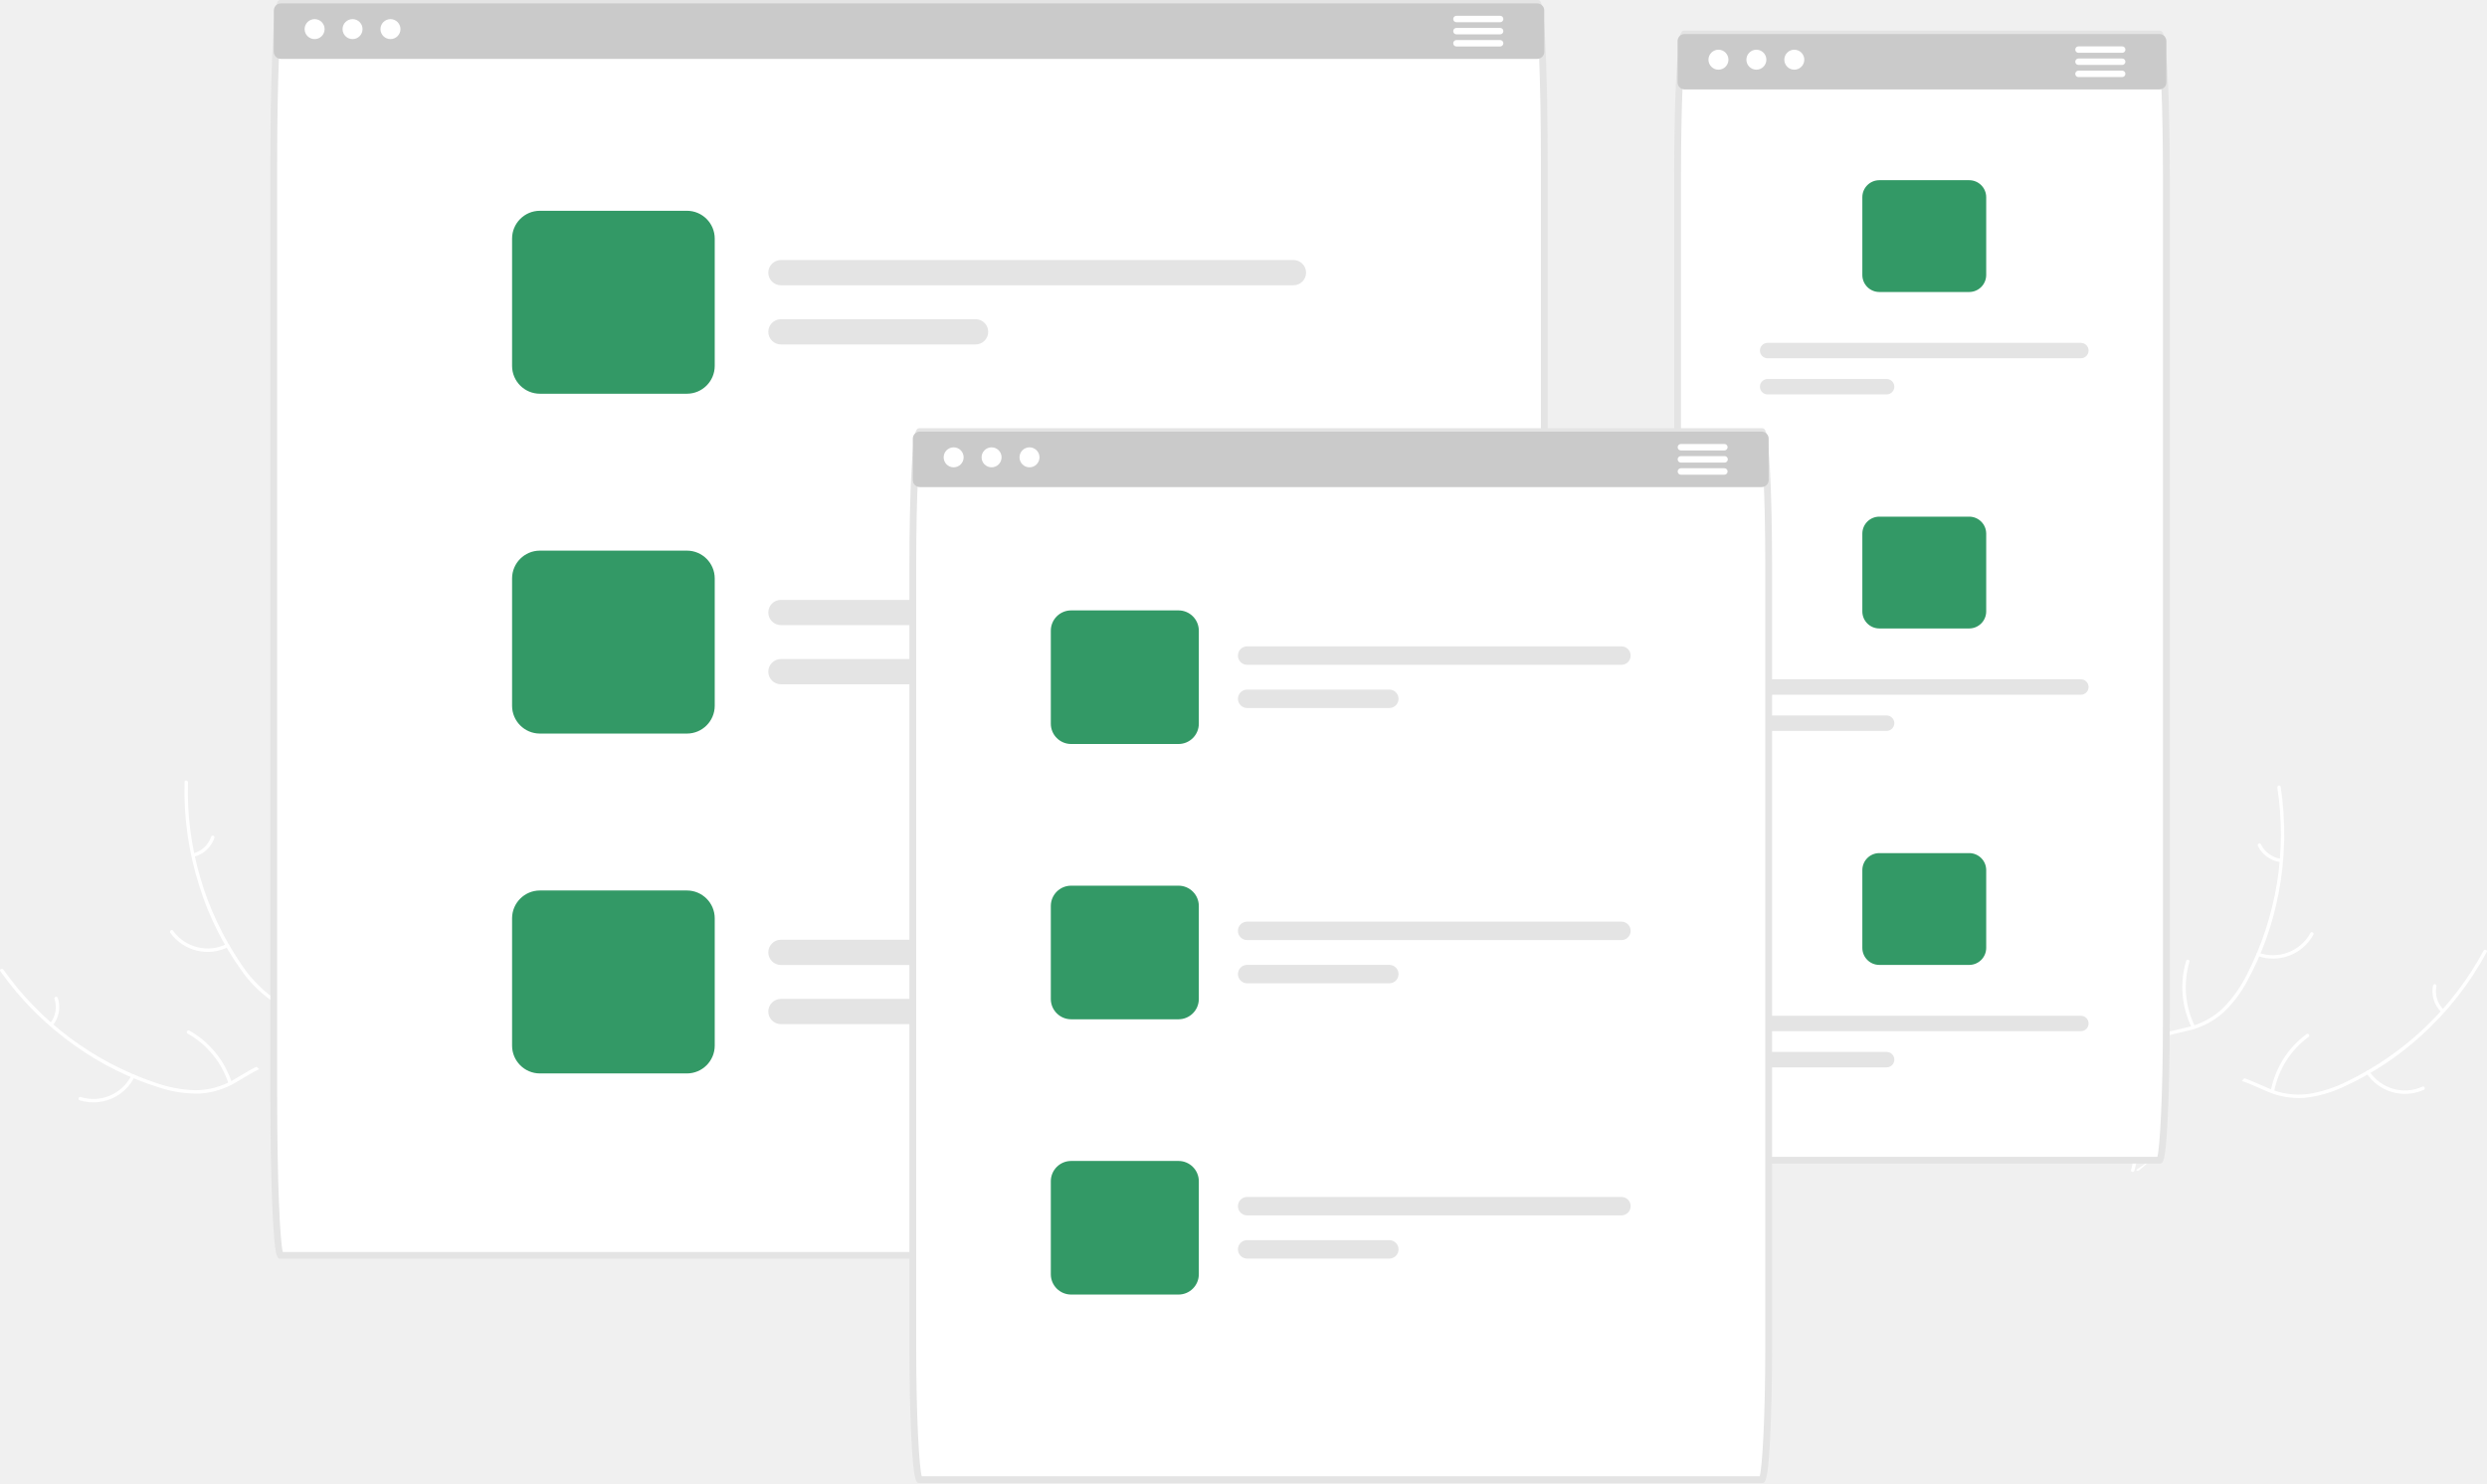
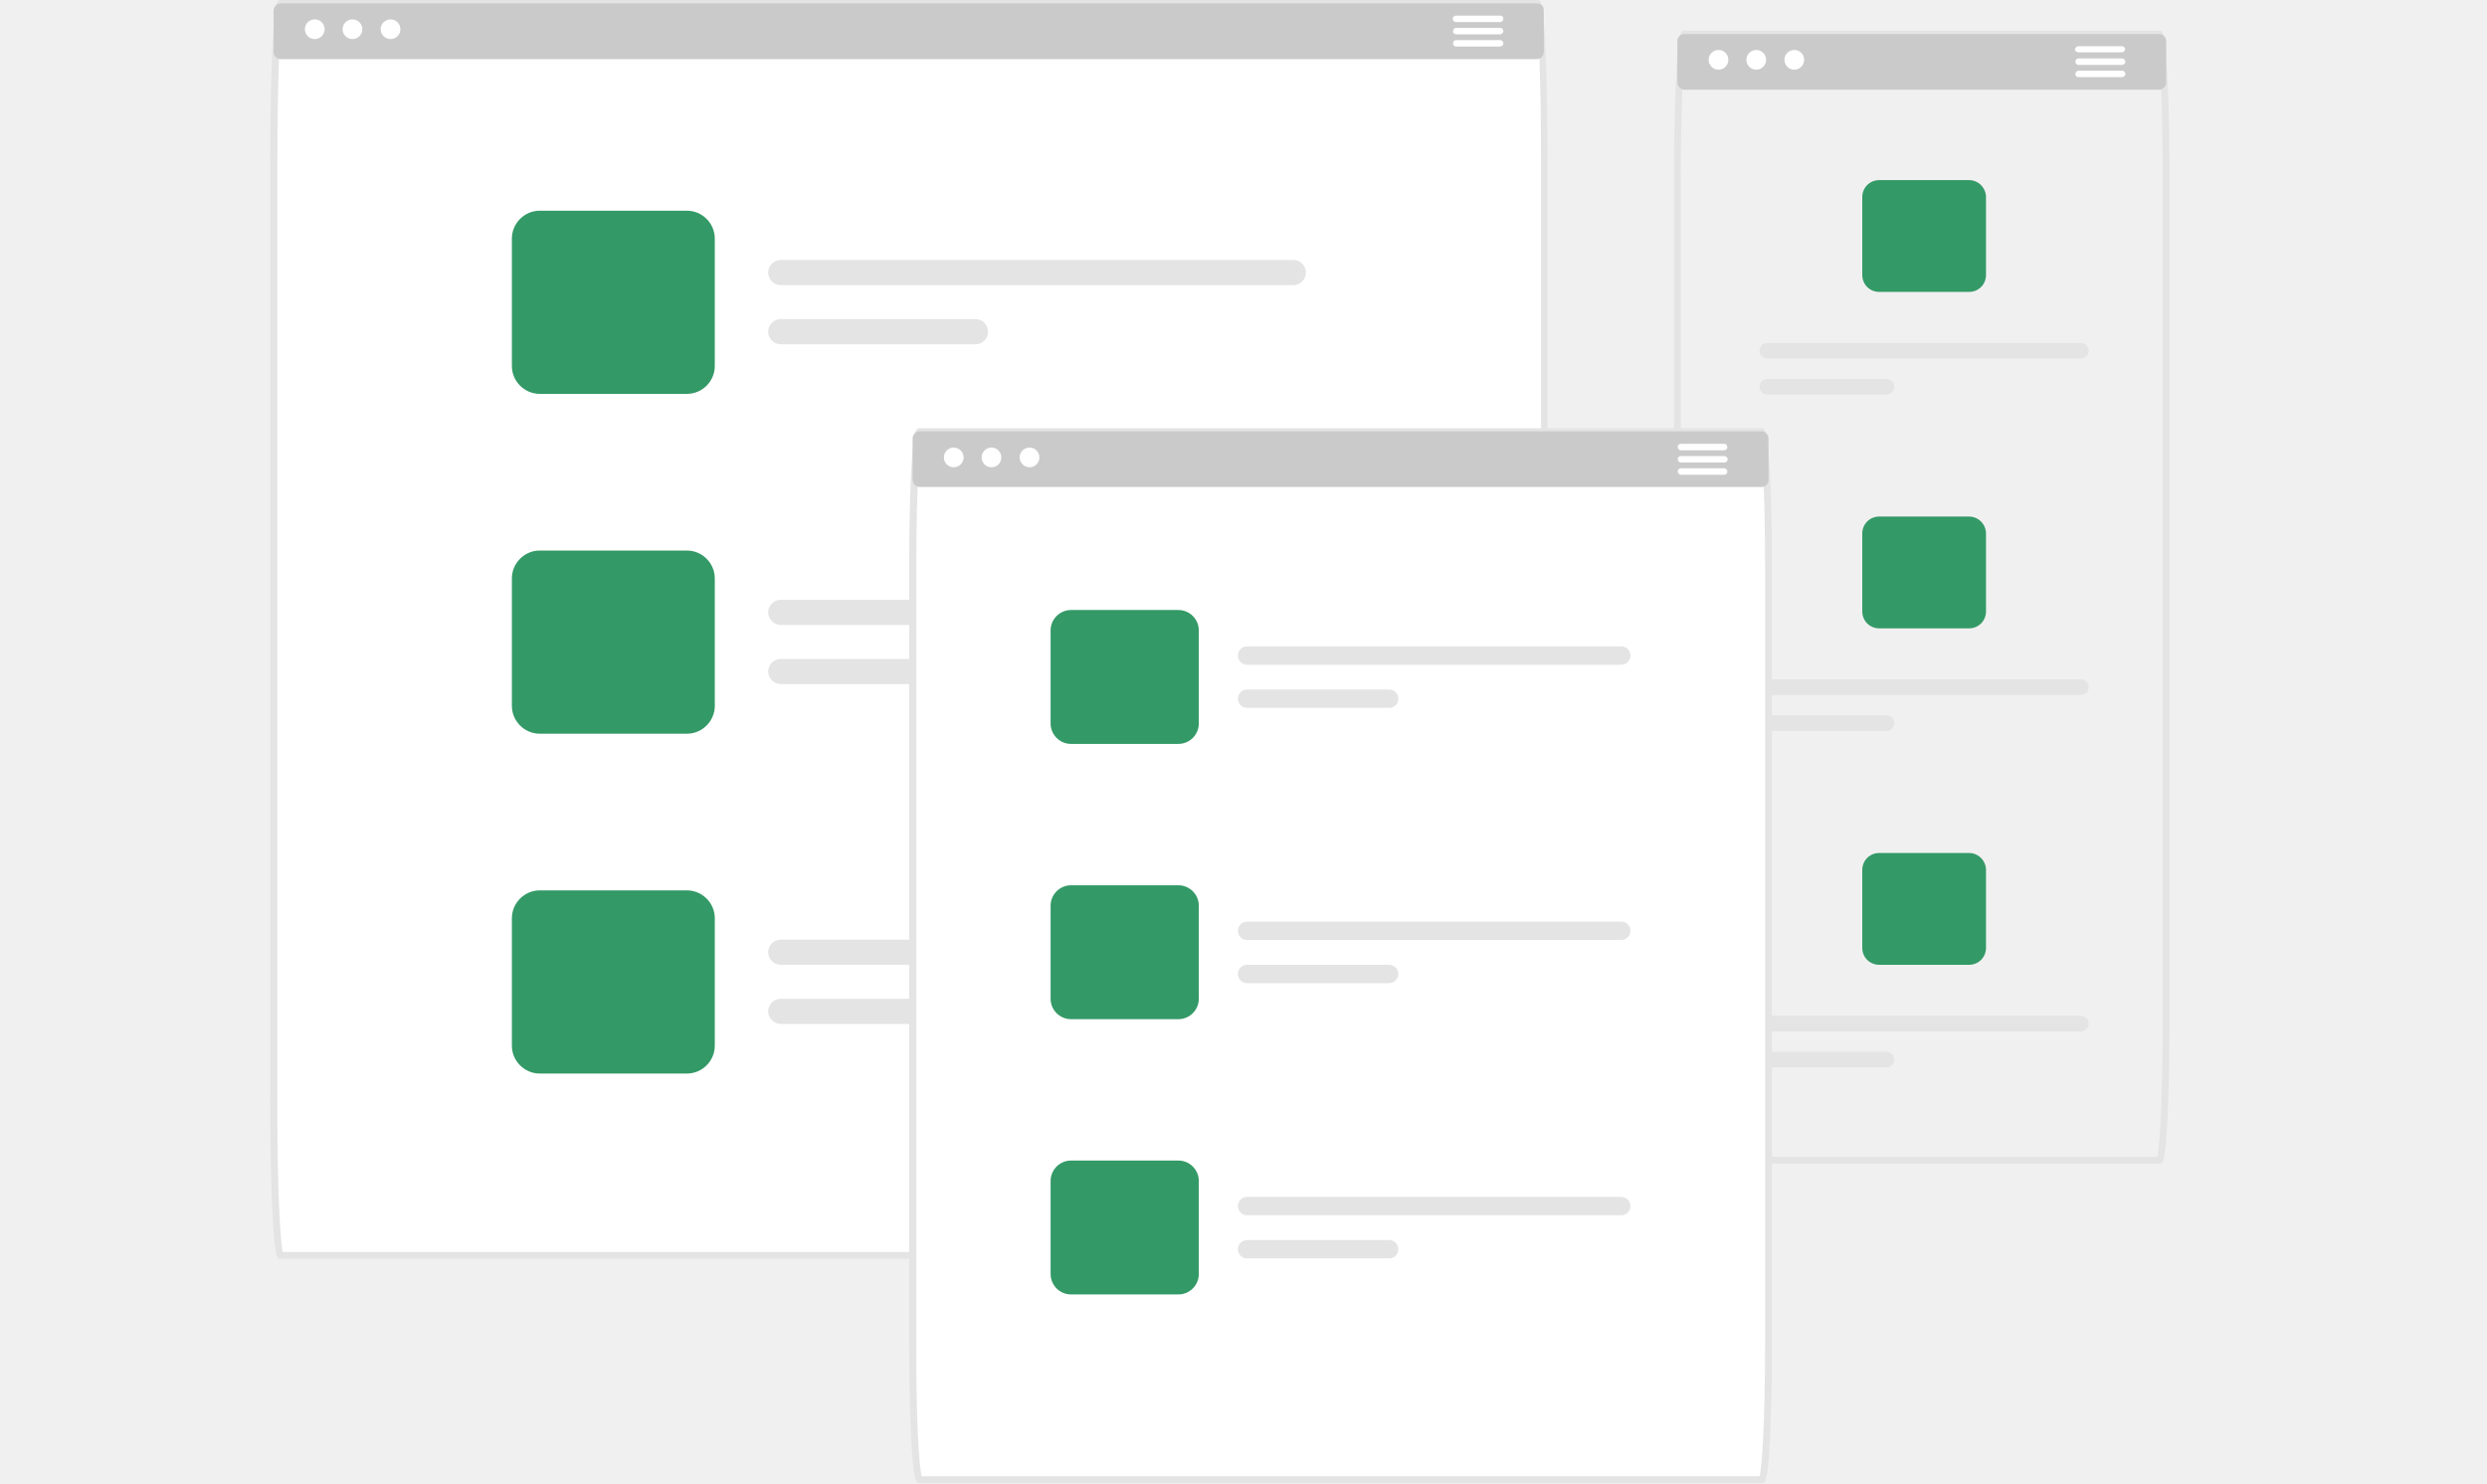
- <svg xmlns="http://www.w3.org/2000/svg" width="731.662" height="436.38">
-   <path fill="#f0f0f0" d="M43.112 334.772C21.576 326.938 2.882 308.198.51 285.405a105.583 105.583 0 0 0 70.66 16.18c9.532-1.236 20.004-3.603 28.16 1.481 5.075 3.163 8.226 8.78 9.671 14.583 1.445 5.803 1.38 11.86 1.306 17.84l.671 1.334c-22.496 4.367-46.332 5.783-67.867-2.05Z" />
-   <path fill="#fff" d="M.978 285.291A90.245 90.245 0 0 0 45.477 318.5a38.862 38.862 0 0 0 11.96 2.286 22.29 22.29 0 0 0 11.315-3.096c3.234-1.823 6.33-4.061 9.95-5.066a13.648 13.648 0 0 1 11.01 1.837c4.06 2.55 6.963 6.406 9.67 10.276 3.006 4.297 6.06 8.807 10.752 11.416.569.316.045 1.18-.522.864-8.164-4.538-11.187-14.165-18.135-20.017-3.243-2.73-7.328-4.5-11.613-3.618-3.747.771-6.942 3.077-10.2 4.951a23.784 23.784 0 0 1-10.952 3.439 35.927 35.927 0 0 1-12.003-1.818A87.554 87.554 0 0 1 22.2 307.781a91.845 91.845 0 0 1-22.11-22.007c-.376-.53.514-1.008.887-.483Z" />
-   <path fill="#fff" d="M39.58 316.87a13.54 13.54 0 0 1-16.127 6.88c-.62-.195-.346-1.168.275-.973a12.537 12.537 0 0 0 14.987-6.43c.288-.583 1.15-.056.865.523ZM67.234 318.83a26.097 26.097 0 0 0-12.049-14.715c-.567-.318-.044-1.182.523-.864a27.144 27.144 0 0 1 12.506 15.338c.2.62-.783.858-.98.241ZM14.772 301.06a7.664 7.664 0 0 0 1.262-7.162c-.207-.617.775-.855.98-.241a8.588 8.588 0 0 1-1.378 7.926.522.522 0 0 1-.694.17.508.508 0 0 1-.17-.693Z" />
-   <path fill="#f0f0f0" d="M54.863 230.035c.14.382.28.763.428 1.147a100.932 100.932 0 0 0 6.94 14.83c.204.37.416.742.63 1.106a106.405 106.405 0 0 0 25.675 29.588 103.332 103.332 0 0 0 13.011 8.787c6.289 3.583 13.393 6.968 17.995 12.263a17.726 17.726 0 0 1 1.354 1.727l-8.342 36.419c-.06.073-.113.148-.173.222l-.267 1.47c-.244-.118-.495-.245-.739-.363-.142-.067-.282-.143-.424-.21-.094-.048-.188-.096-.276-.133a1.416 1.416 0 0 1-.085-.046c-.088-.038-.165-.082-.244-.118q-2.106-1.059-4.204-2.151c-.008-.002-.008-.002-.014-.012a151.935 151.935 0 0 1-29.866-19.959c-.27-.236-.547-.475-.813-.728a98.602 98.602 0 0 1-11.117-11.633 87.173 87.173 0 0 1-5.177-7.14 72.487 72.487 0 0 1-9.195-20.716c-3.904-14.641-3.083-30.368 4.327-43.363.19-.332.378-.657.576-.987Z" />
-   <path fill="#fff" d="M55.307 230.223a90.245 90.245 0 0 0 15.536 53.306 38.863 38.863 0 0 0 8.173 9.026 22.29 22.29 0 0 0 10.898 4.34c3.68.492 7.5.57 10.996 1.947a13.648 13.648 0 0 1 7.684 8.095c1.707 4.48 1.702 9.307 1.534 14.027-.187 5.24-.464 10.68 1.712 15.588.263.595-.675.97-.938.376-3.786-8.54-.404-18.045-2.428-26.901-.945-4.133-3.141-8.005-7.094-9.88-3.456-1.64-7.396-1.723-11.125-2.19a23.785 23.785 0 0 1-10.815-3.847 35.928 35.928 0 0 1-8.49-8.678 87.554 87.554 0 0 1-12.238-24.475 91.845 91.845 0 0 1-4.404-30.884c.019-.648 1.018-.494.999.15Z" />
-   <path fill="#fff" d="M67.115 278.677a13.54 13.54 0 0 1-17.017-4.216c-.378-.529.426-1.14.804-.611a12.537 12.537 0 0 0 15.838 3.89c.58-.293.953.647.375.937ZM88.016 296.892a26.097 26.097 0 0 0-.76-19.003c-.262-.596.676-.97.937-.375a27.144 27.144 0 0 1 .75 19.776c-.214.615-1.14.213-.927-.398ZM56.826 251.118a7.664 7.664 0 0 0 5.32-4.959c.207-.617 1.134-.215.929.398a8.588 8.588 0 0 1-5.873 5.498.522.522 0 0 1-.657-.28.508.508 0 0 1 .281-.657Z" />
-   <path fill="#f0f0f0" d="M694.929 334.02c20.409-10.422 36.658-31.318 36.21-54.23a105.583 105.583 0 0 1-68.137 24.743c-9.61-.055-20.295-1.116-27.764 4.932-4.648 3.763-7.084 9.724-7.805 15.66-.721 5.937.088 11.94.896 17.866l-.501 1.406c22.862 1.569 46.691.045 67.1-10.377Z" />
-   <path fill="#fff" d="M730.66 279.735a90.245 90.245 0 0 1-40.079 38.427 38.863 38.863 0 0 1-11.588 3.738 22.29 22.29 0 0 1-11.61-1.681c-3.433-1.411-6.782-3.253-10.498-3.805a13.648 13.648 0 0 0-10.7 3.177c-3.717 3.03-6.123 7.213-8.334 11.387-2.455 4.633-4.931 9.485-9.267 12.65-.526.384.1 1.177.625.794 7.544-5.508 9.36-15.432 15.537-22.094 2.882-3.109 6.719-5.368 11.08-5.019 3.813.305 7.268 2.201 10.732 3.66a23.784 23.784 0 0 0 11.29 2.067 35.928 35.928 0 0 0 11.69-3.28 87.554 87.554 0 0 0 22.825-15.093 91.845 91.845 0 0 0 19.238-24.558c.307-.571-.635-.937-.94-.37Z" />
-   <path fill="#fff" d="M696.233 315.82a13.54 13.54 0 0 0 16.85 4.844c.591-.27.2-1.2-.392-.93a12.537 12.537 0 0 1-15.664-4.54c-.357-.543-1.149.085-.794.625ZM669.03 321.164a26.097 26.097 0 0 1 10.148-16.085c.524-.385-.102-1.178-.625-.793a27.144 27.144 0 0 0-10.526 16.759c-.121.64.882.755 1.003.119ZM718.91 297.08a7.664 7.664 0 0 1-2.133-6.953c.129-.638-.875-.753-1.003-.119a8.588 8.588 0 0 0 2.342 7.697.522.522 0 0 0 .71.084.508.508 0 0 0 .084-.71Z" />
-   <path fill="#f0f0f0" d="M670.392 231.521a72.46 72.46 0 0 1-.284 1.192 100.932 100.932 0 0 1-5.064 15.57c-.157.392-.322.788-.49 1.175a106.405 106.405 0 0 1-21.843 32.52 103.332 103.332 0 0 1-11.832 10.32c-5.8 4.328-12.435 8.56-16.351 14.382a17.728 17.728 0 0 0-1.131 1.88l12.754 35.116c.07.066.13.134.2.2l.445 1.425c.228-.146.461-.303.689-.45.133-.084.262-.176.395-.26.087-.06.175-.119.257-.167l.08-.056c.082-.048.153-.101.227-.146q1.96-1.31 3.907-2.653c.008-.002.008-.002.013-.013a151.936 151.936 0 0 0 27.187-23.478c.238-.268.484-.539.717-.823a98.603 98.603 0 0 0 9.603-12.91 87.168 87.168 0 0 0 4.26-7.724 72.487 72.487 0 0 0 6.578-21.688c2.075-15.01-.673-30.518-9.624-42.503-.23-.306-.456-.605-.693-.909Z" />
-   <path fill="#fff" d="M669.975 231.762a90.245 90.245 0 0 1-8.866 54.812 38.863 38.863 0 0 1-7.002 9.962 22.29 22.29 0 0 1-10.282 5.647c-3.59.94-7.373 1.487-10.673 3.283a13.648 13.648 0 0 0-6.63 8.98c-1.144 4.655-.546 9.445.201 14.108.83 5.178 1.774 10.542.217 15.68-.188.623.789.88.977.258 2.708-8.94-1.817-17.958-.897-26.996.43-4.217 2.133-8.33 5.825-10.677 3.229-2.053 7.129-2.619 10.773-3.54a23.784 23.784 0 0 0 10.26-5.147 35.928 35.928 0 0 0 7.358-9.656 87.554 87.554 0 0 0 9.137-25.794 91.845 91.845 0 0 0 .575-31.19c-.098-.642-1.07-.367-.973.27Z" />
-   <path fill="#fff" d="M664.212 281.3a13.54 13.54 0 0 0 16.37-6.275c.31-.572-.563-1.08-.873-.508a12.537 12.537 0 0 1-15.24 5.807c-.612-.218-.866.76-.257.977ZM645.709 301.946a26.097 26.097 0 0 1-1.581-18.952c.186-.623-.79-.88-.977-.257a27.144 27.144 0 0 0 1.686 19.718c.288.584 1.159.072.872-.509ZM671.035 252.686a7.664 7.664 0 0 1-5.889-4.267c-.28-.588-1.151-.075-.872.508a8.588 8.588 0 0 0 6.504 4.735.522.522 0 0 0 .617-.36.508.508 0 0 0-.36-.617ZM637.33 15H493.54v9.25a2.04 2.04 0 0 0 .46 1.3c-.29 7.23-.46 16.46-.46 26.49v247.3c0 23.18.93 42.04 2.07 42.04h139.65c1.14 0 2.07-18.86 2.07-42.04V52.04c0-10.03-.17-19.26-.46-26.49a2.04 2.04 0 0 0 .46-1.3Z" />
-   <path fill="#e4e4e4" d="M635.26 342.38H495.61c-1.089 0-1.808 0-2.462-13.278-.393-7.969-.609-18.539-.609-29.762V52.04c0-9.694.164-19.116.461-26.53.186-4.452.4-8.018.634-10.6.46-5.056.896-5.91 1.975-5.91h139.65c1.08 0 1.516.854 1.976 5.91.235 2.592.448 6.158.633 10.598v.002c.298 7.407.461 16.828.461 26.53v247.3c0 11.224-.216 21.794-.608 29.762-.654 13.278-1.373 13.278-2.462 13.278Zm-139.082-2H634.69c.724-2.733 1.638-17.57 1.638-41.04V52.04c0-9.675-.163-19.068-.459-26.448-.184-4.408-.395-7.942-.627-10.502a28.884 28.884 0 0 0-.561-4.09H496.187a28.896 28.896 0 0 0-.562 4.09c-.23 2.55-.442 6.084-.626 10.502-.297 7.387-.46 16.78-.46 26.448v247.3c0 23.47.915 38.307 1.639 41.04Z" />
-   <path fill="#cacaca" d="M635.26 10H495.61a2.074 2.074 0 0 0-2.07 2.07v12.18a2.04 2.04 0 0 0 .46 1.3 2.08 2.08 0 0 0 1.61.77h139.65a2.08 2.08 0 0 0 1.61-.77 2.04 2.04 0 0 0 .46-1.3V12.07a2.074 2.074 0 0 0-2.07-2.07Z" />
-   <circle cx="505.559" cy="17.565" r="2.94" fill="#fff" />
-   <circle cx="516.717" cy="17.565" r="2.94" fill="#fff" />
-   <circle cx="527.875" cy="17.565" r="2.94" fill="#fff" />
-   <path fill="#fff" d="M624.33 13.64h-12.85a.956.956 0 0 0-.95.95.8.8 0 0 0 .1.41.943.943 0 0 0 .85.54h12.85a.948.948 0 0 0 .86-.54.914.914 0 0 0 .09-.41.95.95 0 0 0-.95-.95ZM624.33 17.21h-12.85a.95.95 0 0 0 0 1.9h12.85a.95.95 0 1 0 0-1.9ZM624.33 20.78h-12.85a.95.95 0 0 0 0 1.9h12.85a.95.95 0 1 0 0-1.9Z" />
-   <path fill="#396" d="M579.33 53.02h-26.44a5.002 5.002 0 0 0-5 5v22.9a5.008 5.008 0 0 0 5 5h26.44a5.015 5.015 0 0 0 5-5v-22.9a5.008 5.008 0 0 0-5-5Z" />
-   <path fill="#e4e4e4" d="M612.18 100.88h-92.15a2.27 2.27 0 1 0 0 4.54h92.15a2.27 2.27 0 1 0 0-4.54ZM555.03 111.52h-35a2.27 2.27 0 1 0 0 4.54h35a2.27 2.27 0 1 0 0-4.54Z" />
-   <path fill="#396" d="M579.33 152.02h-26.44a5.002 5.002 0 0 0-5 5v22.9a5.008 5.008 0 0 0 5 5h26.44a5.015 5.015 0 0 0 5-5v-22.9a5.008 5.008 0 0 0-5-5Z" />
-   <path fill="#e4e4e4" d="M612.18 199.88h-92.15a2.27 2.27 0 1 0 0 4.54h92.15a2.27 2.27 0 1 0 0-4.54ZM555.03 210.52h-35a2.27 2.27 0 1 0 0 4.54h35a2.27 2.27 0 1 0 0-4.54Z" />
-   <path fill="#396" d="M579.33 251.02h-26.44a5.002 5.002 0 0 0-5 5v22.9a5.008 5.008 0 0 0 5 5h26.44a5.015 5.015 0 0 0 5-5v-22.9a5.008 5.008 0 0 0-5-5Z" />
-   <path fill="#e4e4e4" d="M612.18 298.88h-92.15a2.27 2.27 0 1 0 0 4.54h92.15a2.27 2.27 0 1 0 0-4.54ZM555.03 309.52h-35a2.27 2.27 0 1 0 0 4.54h35a2.27 2.27 0 1 0 0-4.54Z" />
-   <path fill="#fff" d="M454.33 3.07A2.074 2.074 0 0 0 452.26 1H82.61a2.074 2.074 0 0 0-2.07 2.07v12.18a2.017 2.017 0 0 0 .53 1.37c-.33 8.27-.53 19.17-.53 31.11v274.91c0 25.78.93 46.74 2.07 46.74h369.65c1.14 0 2.07-20.96 2.07-46.74V47.73c0-11.94-.2-22.84-.53-31.11a2.016 2.016 0 0 0 .53-1.37Z" />
-   <path fill="#e4e4e4" d="M452.26 370.38H82.61c-1.13 0-1.813 0-2.462-14.658-.393-8.855-.609-20.604-.609-33.082V47.73c0-11.507.189-22.57.531-31.15C80.728 0 81.476 0 82.61 0h369.65c1.132 0 1.881.003 2.539 16.58.342 8.572.53 19.635.53 31.15v274.91c0 12.479-.216 24.227-.608 33.082-.65 14.658-1.332 14.658-2.462 14.658Zm-369.067-2h368.483c.818-3.135 1.653-20.74 1.653-45.74V47.73c0-11.49-.188-22.524-.529-31.07-.416-10.504-.903-13.7-1.135-14.66H83.205c-.233.96-.72 4.156-1.136 14.66-.342 8.554-.53 19.588-.53 31.07v274.91c0 25 .836 42.604 1.654 45.74Z" />
-   <path fill="#cacaca" d="M452.26 1H82.61a2.074 2.074 0 0 0-2.07 2.07v12.18a2.017 2.017 0 0 0 .53 1.37 2.051 2.051 0 0 0 1.54.7h369.65a2.051 2.051 0 0 0 1.54-.7 2.016 2.016 0 0 0 .53-1.37V3.07A2.074 2.074 0 0 0 452.26 1Z" />
-   <circle cx="92.559" cy="8.565" r="2.94" fill="#fff" />
-   <circle cx="103.717" cy="8.565" r="2.94" fill="#fff" />
-   <circle cx="114.875" cy="8.565" r="2.94" fill="#fff" />
-   <path fill="#fff" d="M441.33 4.64h-12.85a.95.95 0 0 0 0 1.9h12.85a.95.95 0 1 0 0-1.9ZM441.33 8.21h-12.85a.95.95 0 0 0 0 1.9h12.85a.95.95 0 1 0 0-1.9ZM441.33 11.78h-12.85a.95.95 0 0 0 0 1.9h12.85a.95.95 0 1 0 0-1.9Z" />
-   <path fill="#396" d="M202.09 62.02h-43.26a8.19 8.19 0 0 0-8.18 8.18v37.47a8.19 8.19 0 0 0 8.18 8.18h43.26a8.19 8.19 0 0 0 8.18-8.18V70.2a8.19 8.19 0 0 0-8.18-8.18Z" />
-   <path fill="#e4e4e4" d="M380.52 76.51H229.74a3.715 3.715 0 0 0 0 7.43h150.78a3.715 3.715 0 0 0 0-7.43ZM287.01 93.92h-57.27a3.715 3.715 0 0 0 0 7.43h57.27a3.715 3.715 0 0 0 0-7.43Z" />
-   <path fill="#396" d="M202.09 162.02h-43.26a8.19 8.19 0 0 0-8.18 8.18v37.47a8.19 8.19 0 0 0 8.18 8.18h43.26a8.19 8.19 0 0 0 8.18-8.18V170.2a8.19 8.19 0 0 0-8.18-8.18Z" />
-   <path fill="#e4e4e4" d="M380.52 176.51H229.74a3.715 3.715 0 0 0 0 7.43h150.78a3.715 3.715 0 0 0 0-7.43ZM287.01 193.92h-57.27a3.715 3.715 0 0 0 0 7.43h57.27a3.715 3.715 0 0 0 0-7.43Z" />
-   <path fill="#396" d="M202.09 262.02h-43.26a8.19 8.19 0 0 0-8.18 8.18v37.47a8.19 8.19 0 0 0 8.18 8.18h43.26a8.19 8.19 0 0 0 8.18-8.18V270.2a8.19 8.19 0 0 0-8.18-8.18Z" />
-   <path fill="#e4e4e4" d="M380.52 276.51H229.74a3.715 3.715 0 0 0 0 7.43h150.78a3.715 3.715 0 0 0 0-7.43ZM287.01 293.92h-57.27a3.715 3.715 0 0 0 0 7.43h57.27a3.715 3.715 0 0 0 0-7.43Z" />
-   <path fill="#fff" d="M518.262 435.38H270.613c-1.141 0-2.07-17.55-2.07-39.123V166.123c0-21.574.929-39.124 2.07-39.124h247.65c1.141 0 2.07 17.55 2.07 39.124v230.134c0 21.573-.929 39.123-2.07 39.123Z" />
-   <path fill="#e4e4e4" d="M518.262 436.38H270.613c-1.047 0-1.804 0-2.462-12.419-.392-7.415-.608-17.253-.608-27.705V166.123c0-10.451.216-20.29.608-27.705.658-12.419 1.415-12.419 2.462-12.419h247.65c1.047 0 1.804 0 2.461 12.419.393 7.415.609 17.254.609 27.705v230.133c0 10.452-.216 20.29-.609 27.705-.657 12.419-1.414 12.419-2.462 12.419Zm-247.095-2h246.542c.718-2.59 1.624-16.394 1.624-38.124V166.123c0-21.73-.906-35.533-1.624-38.124H271.167c-.718 2.59-1.624 16.394-1.624 38.124v230.133c0 21.73.906 35.533 1.624 38.124Z" />
-   <path fill="#cacaca" d="M518.262 143.32H270.613a2.073 2.073 0 0 1-2.07-2.07v-12.18a2.073 2.073 0 0 1 2.07-2.07h247.65a2.073 2.073 0 0 1 2.07 2.07v12.18a2.073 2.073 0 0 1-2.07 2.07Z" />
-   <circle cx="280.559" cy="134.565" r="2.94" fill="#fff" />
-   <circle cx="291.717" cy="134.565" r="2.94" fill="#fff" />
-   <circle cx="302.875" cy="134.565" r="2.94" fill="#fff" />
-   <path fill="#fff" d="M507.33 132.542H494.48a.952.952 0 0 1 0-1.903h12.849a.952.952 0 0 1 0 1.903ZM507.33 136.111H494.48a.952.952 0 0 1 0-1.903h12.849a.952.952 0 1 1 0 1.903ZM507.33 139.68H494.48a.952.952 0 0 1 0-1.903h12.849a.952.952 0 0 1 0 1.903Z" />
-   <path fill="#396" d="M346.713 218.917H315.12a5.981 5.981 0 0 1-5.975-5.975v-27.363a5.981 5.981 0 0 1 5.975-5.975h31.593a5.981 5.981 0 0 1 5.975 5.975v27.363a5.981 5.981 0 0 1-5.975 5.975Z" />
-   <path fill="#e4e4e4" d="M477.018 195.616h-110.11a2.712 2.712 0 0 1 0-5.425h110.11a2.712 2.712 0 0 1 0 5.425ZM408.729 208.33h-41.822a2.712 2.712 0 1 1 0-5.425h41.822a2.712 2.712 0 1 1 0 5.425Z" />
-   <path fill="#396" d="M346.713 299.916H315.12a5.981 5.981 0 0 1-5.975-5.974v-27.363a5.981 5.981 0 0 1 5.975-5.975h31.593a5.981 5.981 0 0 1 5.975 5.975v27.363a5.981 5.981 0 0 1-5.975 5.974Z" />
-   <path fill="#e4e4e4" d="M477.018 276.616h-110.11a2.712 2.712 0 0 1 0-5.425h110.11a2.712 2.712 0 0 1 0 5.425ZM408.729 289.33h-41.822a2.712 2.712 0 1 1 0-5.425h41.822a2.712 2.712 0 1 1 0 5.425Z" />
-   <path fill="#396" d="M346.713 380.916H315.12a5.981 5.981 0 0 1-5.975-5.974v-27.363a5.981 5.981 0 0 1 5.975-5.975h31.593a5.981 5.981 0 0 1 5.975 5.975v27.363a5.981 5.981 0 0 1-5.975 5.974Z" />
-   <path fill="#e4e4e4" d="M477.018 357.616h-110.11a2.712 2.712 0 1 1 0-5.425h110.11a2.712 2.712 0 1 1 0 5.425ZM408.729 370.33h-41.822a2.712 2.712 0 1 1 0-5.425h41.822a2.712 2.712 0 1 1 0 5.425Z" />
+ <svg xmlns="http://www.w3.org/2000/svg" viewBox="0 0 731.7 436.4">
+   <style>.st0{fill:#e4e4e4}.st1{fill:#cacaca}.st2{fill:#fff}.st3{fill:#396}</style>
+   <path d="M635.3 342.4H495.6c-1.1 0-1.8 0-2.5-13.3-.4-8-.6-18.5-.6-29.8V52c0-9.7.2-19.1.5-26.5.2-4.5.4-8 .6-10.6.5-5.1.9-5.9 2-5.9h139.6c1.1 0 1.5.9 2 5.9.2 2.6.4 6.2.6 10.6.3 7.4.5 16.8.5 26.5v247.3c0 11.2-.2 21.8-.6 29.8-.6 13.3-1.4 13.3-2.4 13.3zm-139.1-2h138.5c.7-2.7 1.6-17.6 1.6-41V52c0-9.7-.2-19.1-.5-26.4-.2-4.4-.4-7.9-.6-10.5-.1-1.4-.3-2.7-.6-4.1H496.2c-.3 1.3-.5 2.7-.6 4.1-.2 2.6-.4 6.1-.6 10.5-.3 7.4-.5 16.8-.5 26.4v247.3c0 23.5 1 38.3 1.7 41.1z" class="st0" />
+   <path d="M635.3 10H495.6c-1.1 0-2.1.9-2.1 2.1v12.2c0 .5.2.9.5 1.3.4.5 1 .8 1.6.8h139.6c.6 0 1.2-.3 1.6-.8.3-.4.5-.8.5-1.3V12.1c0-1.2-.9-2.1-2-2.1z" class="st1" />
+   <circle cx="505.6" cy="17.6" r="2.9" class="st2" />
+   <circle cx="516.7" cy="17.6" r="2.9" class="st2" />
+   <circle cx="527.9" cy="17.6" r="2.9" class="st2" />
+   <path d="M624.3 13.6h-12.8c-.5 0-.9.4-1 .9 0 .1 0 .3.1.4.2.3.5.5.8.5h12.8c.4 0 .7-.2.9-.5.1-.1.1-.3.1-.4.1-.4-.3-.9-.9-.9zm0 3.6h-12.8c-.5 0-.9.4-.9 1 0 .5.4.9.9.9h12.8c.5 0 1-.4 1-.9 0-.6-.4-1-1-1zm0 3.6h-12.8c-.5 0-.9.4-.9 1 0 .5.4.9.9.9h12.8c.5 0 1-.4 1-.9 0-.6-.4-1-1-1z" class="st2" />
+   <path d="M579.3 53h-26.4c-2.8 0-5 2.2-5 5v22.9c0 2.8 2.2 5 5 5h26.4c2.8 0 5-2.2 5-5V58c0-2.7-2.2-5-5-5z" class="st3" />
+   <path d="M612.2 100.9H520c-1.3 0-2.3 1-2.3 2.3 0 1.3 1 2.3 2.3 2.3h92.2c1.3 0 2.3-1 2.3-2.3 0-1.3-1.1-2.3-2.3-2.3zM555 111.5h-35c-1.3 0-2.3 1-2.3 2.3 0 1.3 1 2.3 2.3 2.3h35c1.3 0 2.3-1 2.3-2.3 0-1.3-1-2.3-2.3-2.3z" class="st0" />
+   <path d="M579.3 152h-26.4c-2.8 0-5 2.2-5 5v22.9c0 2.8 2.2 5 5 5h26.4c2.8 0 5-2.2 5-5V157c0-2.7-2.2-5-5-5z" class="st3" />
+   <path d="M612.2 199.9H520c-1.3 0-2.3 1-2.3 2.3 0 1.3 1 2.3 2.3 2.3h92.2c1.3 0 2.3-1 2.3-2.3 0-1.3-1.1-2.3-2.3-2.3zM555 210.5h-35c-1.3 0-2.3 1-2.3 2.3 0 1.3 1 2.3 2.3 2.3h35c1.3 0 2.3-1 2.3-2.3 0-1.3-1-2.3-2.3-2.3z" class="st0" />
+   <path d="M579.3 251h-26.4c-2.8 0-5 2.2-5 5v22.9c0 2.8 2.2 5 5 5h26.4c2.8 0 5-2.2 5-5V256c0-2.7-2.2-5-5-5z" class="st3" />
+   <path d="M612.2 298.9H520c-1.3 0-2.3 1-2.3 2.3 0 1.3 1 2.3 2.3 2.3h92.2c1.3 0 2.3-1 2.3-2.3 0-1.3-1.1-2.3-2.3-2.3zM555 309.5h-35c-1.3 0-2.3 1-2.3 2.3 0 1.3 1 2.3 2.3 2.3h35c1.3 0 2.3-1 2.3-2.3 0-1.3-1-2.3-2.3-2.3z" class="st0" />
+   <path d="M454.3 3.1c0-1.1-.9-2.1-2.1-2.1H82.6c-1.1 0-2.1.9-2.1 2.1v12.2c0 .5.2 1 .5 1.4-.3 8.3-.5 19.2-.5 31.1v274.9c0 25.8.9 46.7 2.1 46.7h369.7c1.1 0 2.1-21 2.1-46.7v-275c0-11.9-.2-22.8-.5-31.1.3-.4.5-.9.5-1.4l-.1-12.1z" class="st2" />
+   <path d="M452.3 370.4H82.6c-1.1 0-1.8 0-2.5-14.7-.4-8.9-.6-20.6-.6-33.1V47.7c0-11.5.2-22.6.5-31.1C80.7 0 81.5 0 82.6 0h369.7c1.1 0 1.9 0 2.5 16.6.3 8.6.5 19.6.5 31.1v274.9c0 12.5-.2 24.2-.6 33.1-.6 14.7-1.3 14.7-2.4 14.7zm-369.1-2h368.5c.8-3.1 1.7-20.7 1.7-45.7v-275c0-11.5-.2-22.5-.5-31.1-.5-10.4-1-13.6-1.2-14.6H83.2c-.2 1-.7 4.2-1.1 14.7-.3 8.6-.5 19.6-.5 31.1v274.9c-.1 24.9.8 42.5 1.6 45.7z" class="st0" />
+   <path d="M452.3 1H82.6c-1.1 0-2.1.9-2.1 2.1v12.2c0 .5.2 1 .5 1.4.4.4.9.7 1.5.7h369.7c.6 0 1.2-.3 1.5-.7.3-.4.5-.9.5-1.4V3.1c.1-1.2-.8-2.1-1.9-2.1z" class="st1" />
+   <circle cx="92.6" cy="8.6" r="2.9" class="st2" />
+   <circle cx="103.7" cy="8.6" r="2.9" class="st2" />
+   <circle cx="114.9" cy="8.6" r="2.9" class="st2" />
+   <path d="M441.3 4.6h-12.9c-.5 0-1 .4-1 .9s.4 1 1 1h12.9c.5 0 1-.4 1-1s-.4-.9-1-.9zm0 3.6h-12.9c-.5 0-.9.4-.9 1 0 .5.4.9.9.9h12.9c.5 0 1-.4 1-.9 0-.6-.4-1-1-1zm0 3.6h-12.9c-.5 0-.9.4-.9 1 0 .5.4.9.9.9h12.9c.5 0 1-.4 1-.9 0-.6-.4-1-1-1z" class="st2" />
+   <path d="M202.1 62h-43.3c-4.5 0-8.2 3.7-8.2 8.2v37.5c0 4.5 3.7 8.2 8.2 8.2h43.3c4.5 0 8.2-3.7 8.2-8.2V70.2c0-4.5-3.7-8.2-8.2-8.2z" class="st3" />
+   <path d="M380.5 76.5H229.7c-2.1 0-3.7 1.7-3.7 3.7 0 2.1 1.7 3.7 3.7 3.7h150.8c2.1 0 3.7-1.7 3.7-3.7s-1.6-3.7-3.7-3.7zM287 93.9h-57.3c-2.1 0-3.7 1.7-3.7 3.7 0 2.1 1.7 3.7 3.7 3.7H287c2.1 0 3.7-1.7 3.7-3.7s-1.6-3.7-3.7-3.7z" class="st0" />
+   <path d="M202.1 162h-43.3c-4.5 0-8.2 3.7-8.2 8.2v37.5c0 4.5 3.7 8.2 8.2 8.2h43.3c4.5 0 8.2-3.7 8.2-8.2v-37.5c0-4.5-3.7-8.2-8.2-8.2z" class="st3" />
+   <path d="M380.5 176.5H229.7c-2.1 0-3.7 1.7-3.7 3.7s1.7 3.7 3.7 3.7h150.8c2.1 0 3.7-1.7 3.7-3.7s-1.6-3.7-3.7-3.7zM287 193.9h-57.3c-2.1 0-3.7 1.7-3.7 3.7s1.7 3.7 3.7 3.7H287c2.1 0 3.7-1.7 3.7-3.7s-1.6-3.7-3.7-3.7z" class="st0" />
+   <path d="M202.1 262h-43.3c-4.5 0-8.2 3.7-8.2 8.2v37.5c0 4.5 3.7 8.2 8.2 8.2h43.3c4.5 0 8.2-3.7 8.2-8.2v-37.5c0-4.5-3.7-8.2-8.2-8.2z" class="st3" />
+   <path d="M380.5 276.5H229.7c-2.1 0-3.7 1.7-3.7 3.7s1.7 3.7 3.7 3.7h150.8c2.1 0 3.7-1.7 3.7-3.7s-1.6-3.7-3.7-3.7zM287 293.9h-57.3c-2.1 0-3.7 1.7-3.7 3.7s1.7 3.7 3.7 3.7H287c2.1 0 3.7-1.7 3.7-3.7s-1.6-3.7-3.7-3.7z" class="st0" />
+   <path d="M518.3 435.4H270.6c-1.1 0-2.1-17.5-2.1-39.1V166.1c0-21.6.9-39.1 2.1-39.1h247.6c1.1 0 2.1 17.5 2.1 39.1v230.1c0 21.6-.9 39.2-2 39.2z" class="st2" />
+   <path d="M518.3 436.4H270.6c-1 0-1.8 0-2.5-12.4-.4-7.4-.6-17.3-.6-27.7V166.1c0-10.5.2-20.3.6-27.7.7-12.4 1.4-12.4 2.5-12.4h247.6c1 0 1.8 0 2.5 12.4.4 7.4.6 17.3.6 27.7v230.1c0 10.5-.2 20.3-.6 27.7-.6 12.5-1.4 12.5-2.4 12.5zm-247.1-2h246.5c.7-2.6 1.6-16.4 1.6-38.1V166.1c0-21.7-.9-35.5-1.6-38.1H271.2c-.7 2.6-1.6 16.4-1.6 38.1v230.1c-.1 21.8.8 35.6 1.6 38.2z" class="st0" />
+   <path d="M518.3 143.3H270.6c-1.1 0-2.1-.9-2.1-2.1V129c0-1.1.9-2.1 2.1-2.1h247.6c1.1 0 2.1.9 2.1 2.1v12.2c0 1.2-.9 2.1-2 2.1z" class="st1" />
+   <circle cx="280.6" cy="134.6" r="2.9" class="st2" />
+   <circle cx="291.7" cy="134.6" r="2.9" class="st2" />
+   <circle cx="302.9" cy="134.6" r="2.9" class="st2" />
+   <path d="M507.3 132.5h-12.8c-.5 0-.9-.5-.9-1s.4-.9.9-.9h12.8c.5 0 .9.5.9 1s-.4.9-.9.9zm0 3.6h-12.8c-.5 0-.9-.5-.9-1s.4-.9.9-.9h12.8c.5 0 1 .4 1 .9 0 .6-.4 1-1 1 .1 0 0 0 0 0zm0 3.6h-12.8c-.5 0-.9-.5-.9-1s.4-.9.9-.9h12.8c.5 0 .9.5.9 1s-.4.9-.9.9z" class="st2" />
+   <path d="M346.7 218.9h-31.6c-3.3 0-6-2.7-6-6v-27.4c0-3.3 2.7-6 6-6h31.6c3.3 0 6 2.7 6 6v27.4c0 3.3-2.7 6-6 6z" class="st3" />
+   <path d="M477 195.6H366.9c-1.5 0-2.7-1.2-2.7-2.7 0-1.5 1.2-2.7 2.7-2.7H477c1.5 0 2.7 1.2 2.7 2.7 0 1.5-1.2 2.7-2.7 2.7zm-68.3 12.7h-41.8c-1.5 0-2.7-1.2-2.7-2.7 0-1.5 1.2-2.7 2.7-2.7h41.8c1.5 0 2.7 1.2 2.7 2.7 0 1.5-1.2 2.7-2.7 2.7z" class="st0" />
+   <path d="M346.7 299.9h-31.6c-3.3 0-6-2.7-6-6v-27.4c0-3.3 2.7-6 6-6h31.6c3.3 0 6 2.7 6 6v27.4c0 3.3-2.7 6-6 6z" class="st3" />
+   <path d="M477 276.6H366.9c-1.5 0-2.7-1.2-2.7-2.7s1.2-2.7 2.7-2.7H477c1.5 0 2.7 1.2 2.7 2.7s-1.2 2.7-2.7 2.7zm-68.3 12.7h-41.8c-1.5 0-2.7-1.2-2.7-2.7s1.2-2.7 2.7-2.7h41.8c1.5 0 2.7 1.2 2.7 2.7s-1.2 2.7-2.7 2.7z" class="st0" />
+   <path d="M346.7 380.9h-31.6c-3.3 0-6-2.7-6-6v-27.4c0-3.3 2.7-6 6-6h31.6c3.3 0 6 2.7 6 6v27.4c0 3.3-2.7 6-6 6z" class="st3" />
+   <path d="M477 357.6H366.9c-1.5 0-2.7-1.2-2.7-2.7s1.2-2.7 2.7-2.7H477c1.5 0 2.7 1.2 2.7 2.7s-1.2 2.7-2.7 2.7zm-68.3 12.7h-41.8c-1.5 0-2.7-1.2-2.7-2.7s1.2-2.7 2.7-2.7h41.8c1.5 0 2.7 1.2 2.7 2.7s-1.2 2.7-2.7 2.7z" class="st0" />
</svg>
